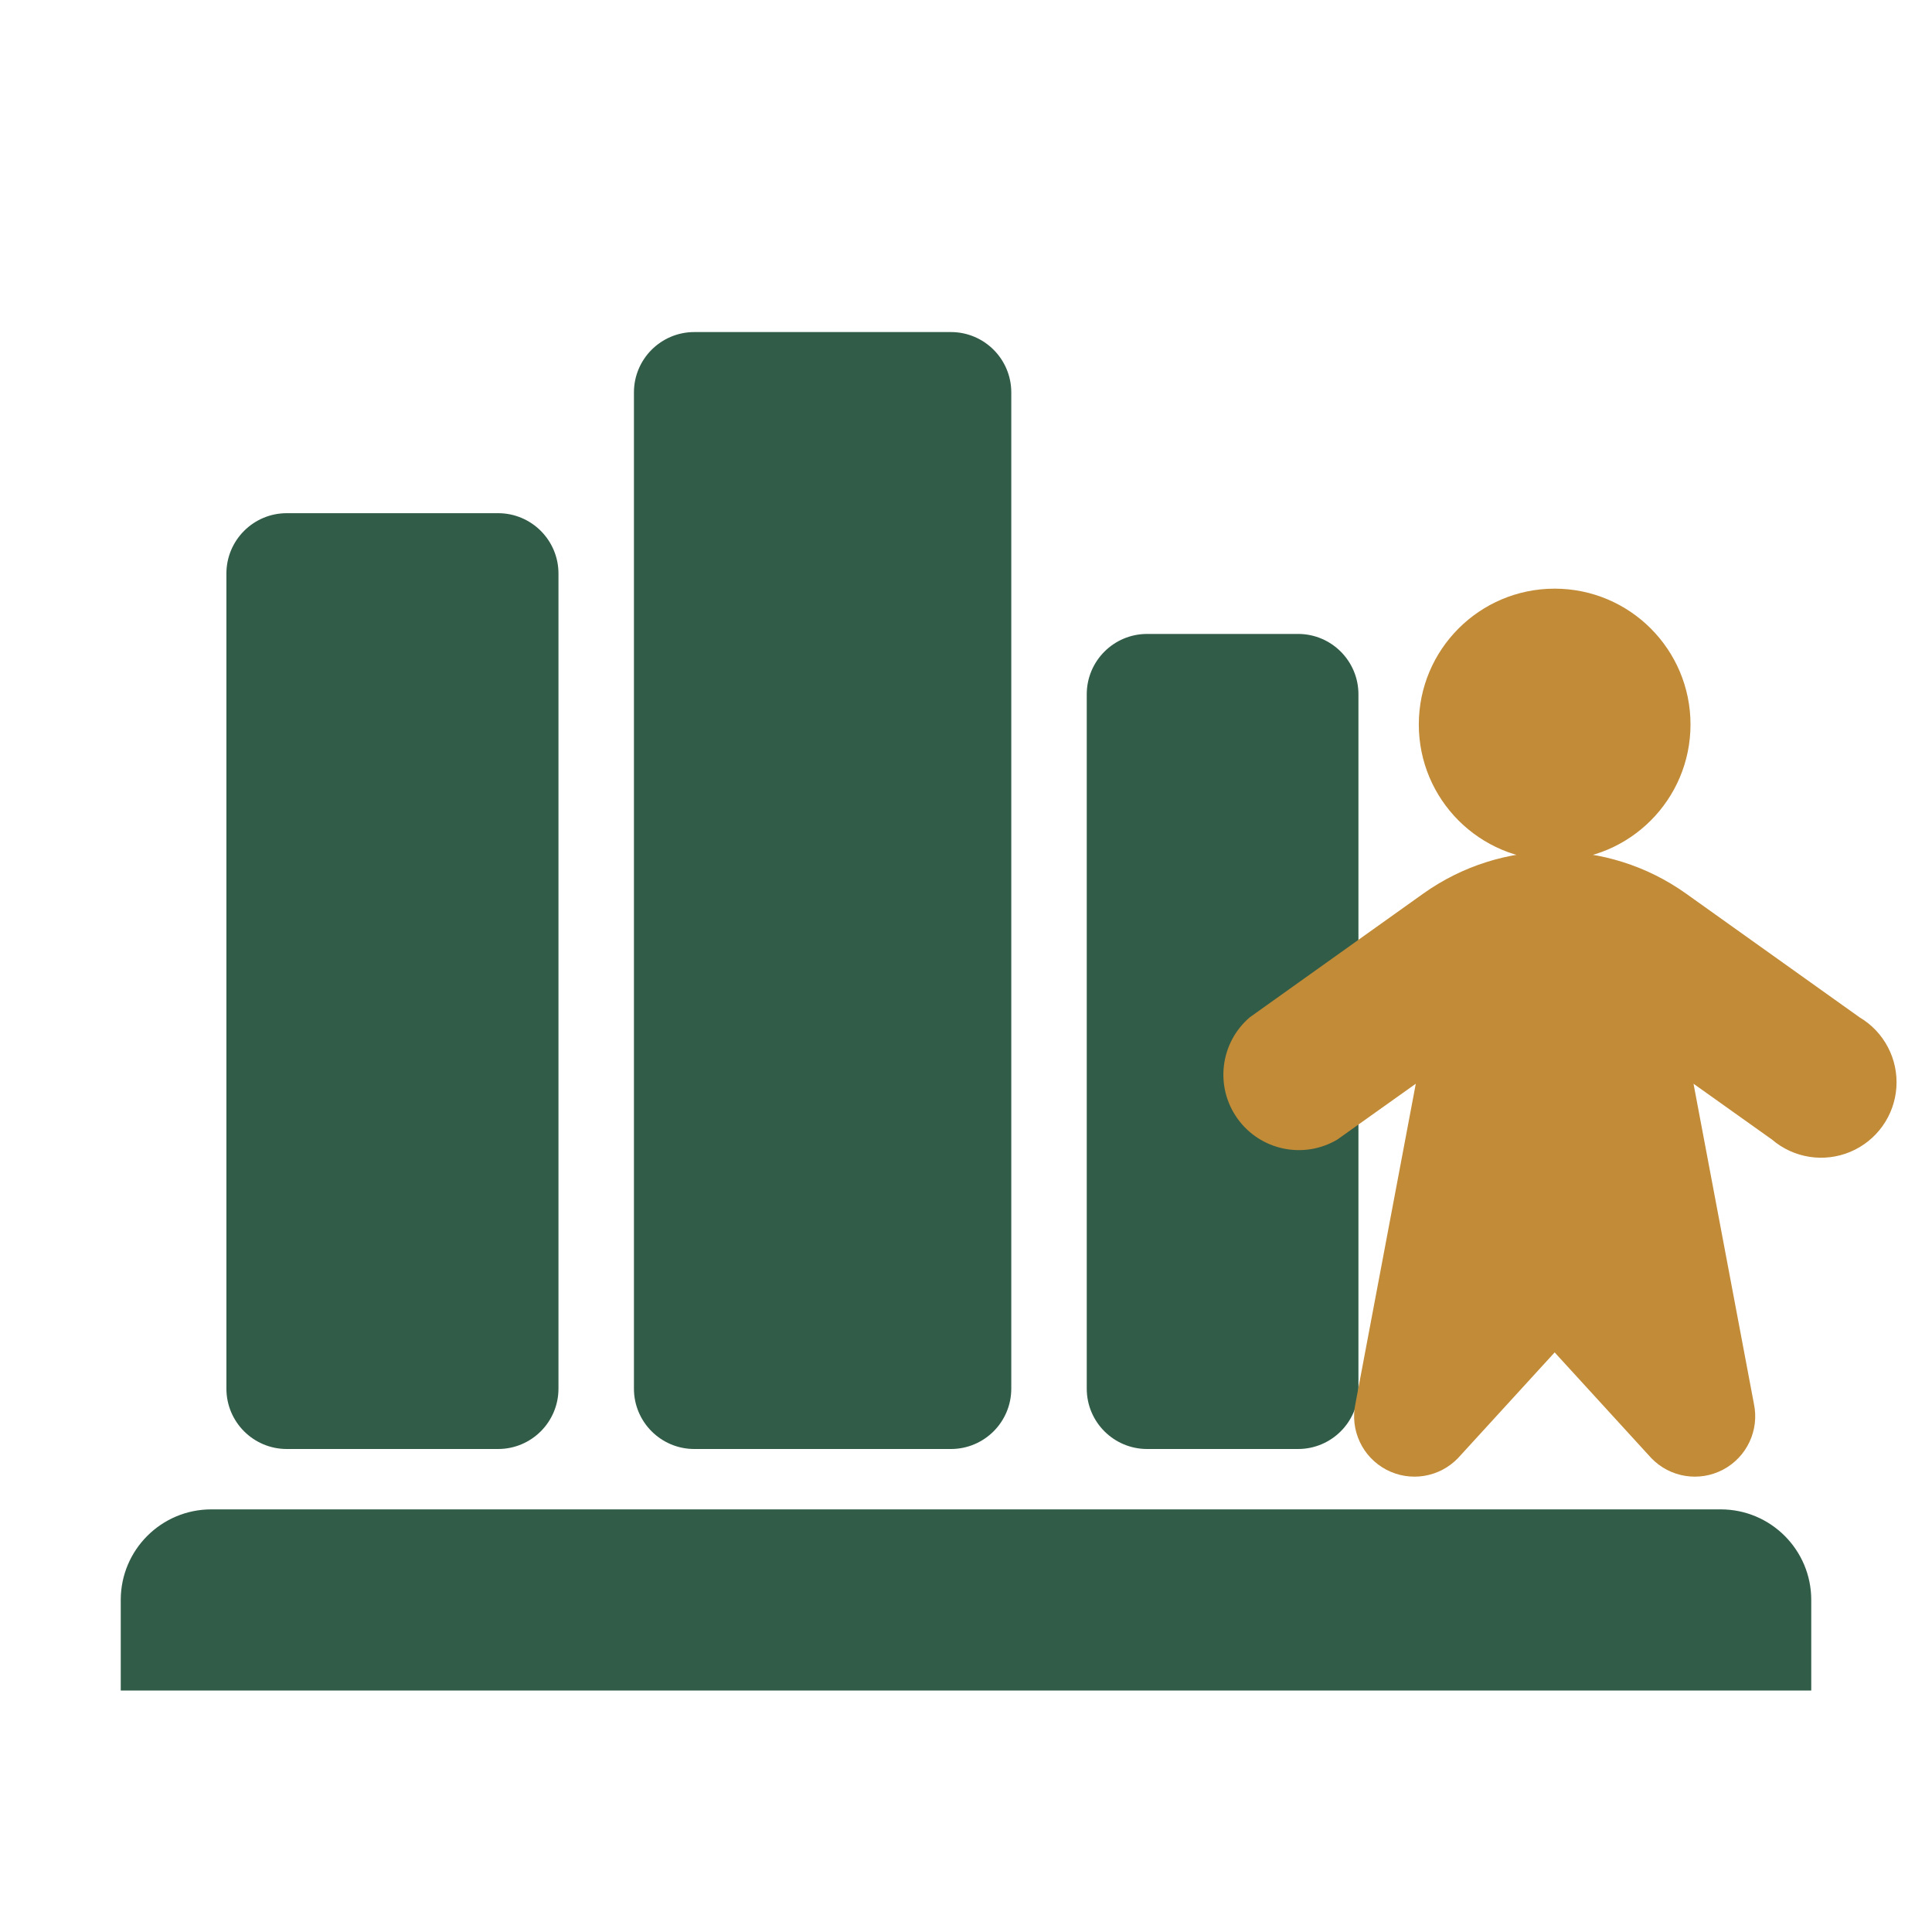
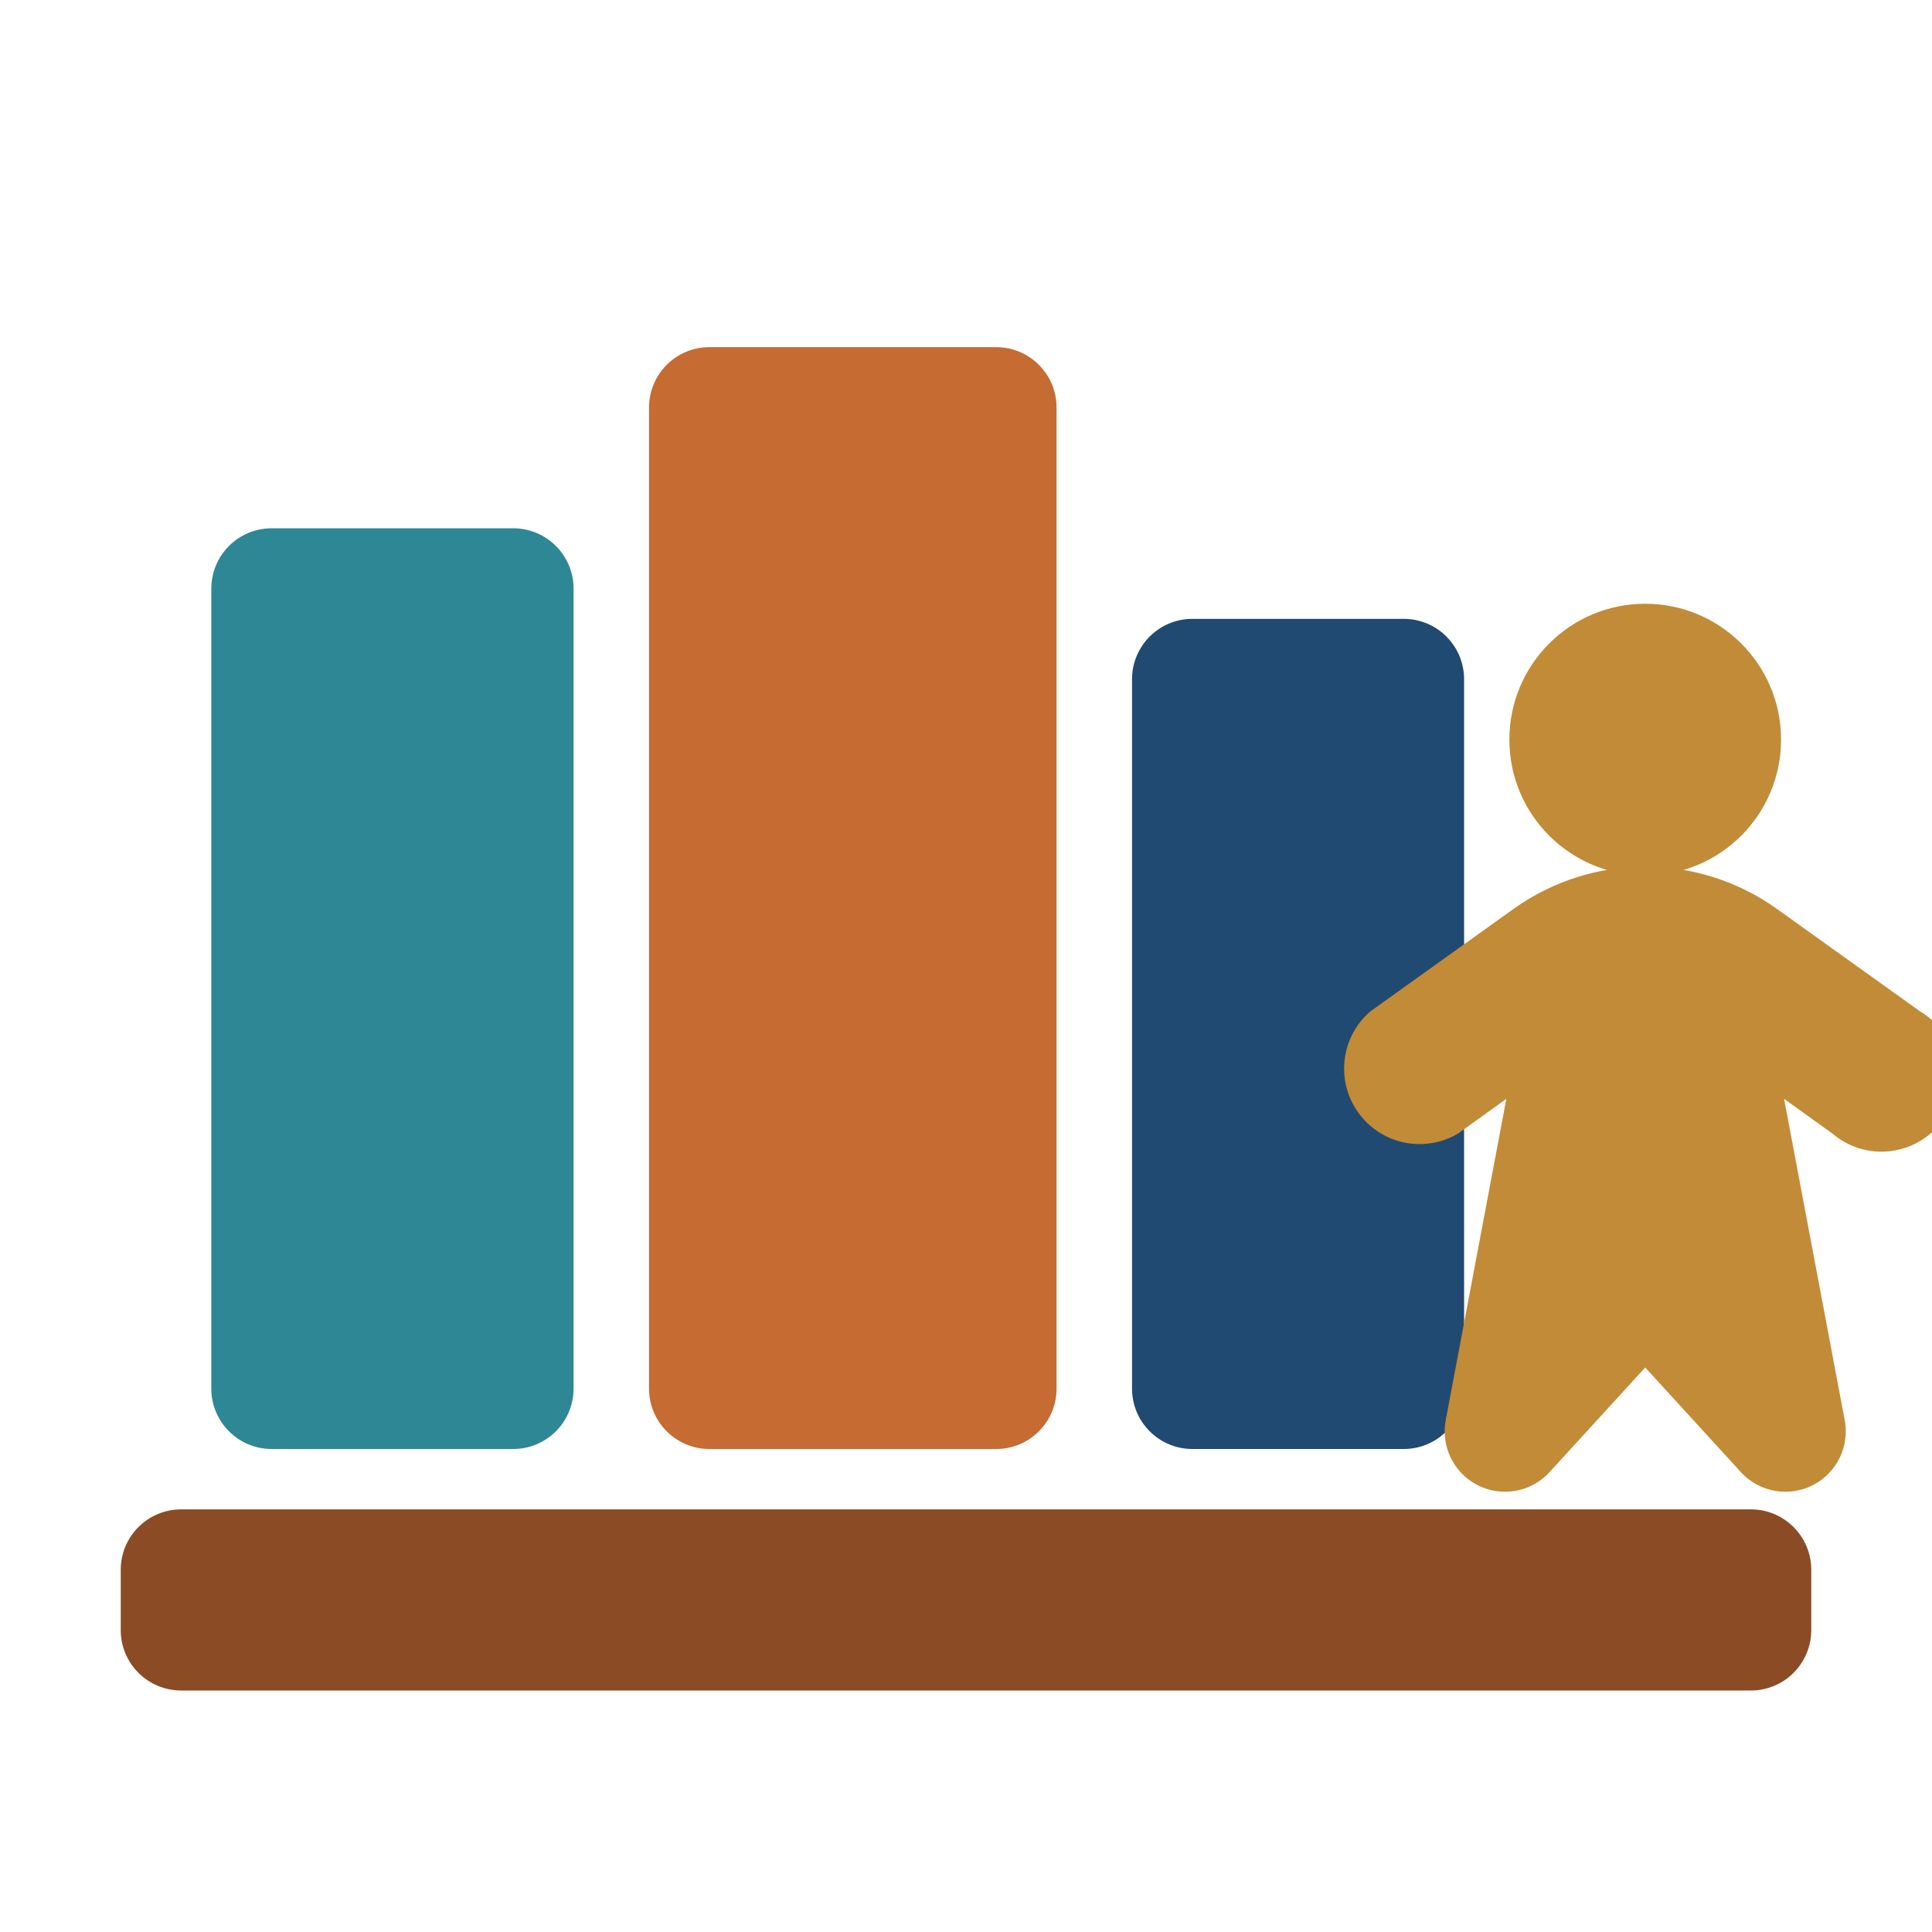
<svg xmlns="http://www.w3.org/2000/svg" viewBox="0 0 128 128" role="img" aria-labelledby="title description">
  <style>
-     .forest { fill: #315C48; }
-     .gold { fill: #C28B37; }
+     .shelf { fill: #8B4B24; }
+     .box-one { fill: #2E8794; }
+     .box-two { fill: #C66B32; }
+     .box-three { fill: #214A72; }
+     .meeple { fill: #C28B37; }
    @media (prefers-color-scheme: dark) {
-       .forest { fill: #70A889; }
-       .gold { fill: #E3AD55; }
+       .shelf { fill: #B16C3F; }
+       .box-one { fill: #56AAB3; }
+       .box-two { fill: #E08A4E; }
+       .box-three { fill: #5681AA; }
+       .meeple { fill: #E3AD55; }
    }
  </style>
-   <path class="forest" d="M14 100h100a6 6 0 0 1 6 6v6H8v-6a6 6 0 0 1 6-6Z" />
-   <rect class="forest" x="15" y="34" width="22" height="62" rx="4" />
-   <rect class="forest" x="42" y="22" width="25" height="74" rx="4" />
-   <rect class="forest" x="72" y="42" width="18" height="54" rx="4" />
-   <path class="gold" d="M103 39a9 9 0 1 0 0 18 9 9 0 0 0 0-18Zm-8.7 20.2-11.5 8.2a5 5 0 0 0 5.8 8.1l5.2-3.7-4 21.2a4 4 0 0 0 6.8 3.6l6.4-7 6.4 7a4 4 0 0 0 6.8-3.6l-4-21.2 5.2 3.7a5 5 0 1 0 5.8-8.1l-11.5-8.2a15 15 0 0 0-17.4 0Z" />
+   <rect class="shelf" x="8" y="100" width="112" height="12" rx="4" />
+   <rect class="box-one" x="14" y="35" width="24" height="61" rx="4" />
+   <rect class="box-two" x="43" y="23" width="27" height="73" rx="4" />
+   <rect class="box-three" x="75" y="41" width="22" height="55" rx="4" />
+   <path class="meeple" d="M109 40a9 9 0 1 0 0 18 9 9 0 0 0 0-18Zm-8.7 20.2-9.5 6.8a5 5 0 0 0 5.8 8.1l3.2-2.3-4 21.2a4 4 0 0 0 6.8 3.6l6.4-7 6.4 7a4 4 0 0 0 6.8-3.6l-4-21.2 3.2 2.3a5 5 0 1 0 5.8-8.1l-9.5-6.8a15 15 0 0 0-17.4 0Z" />
</svg>
